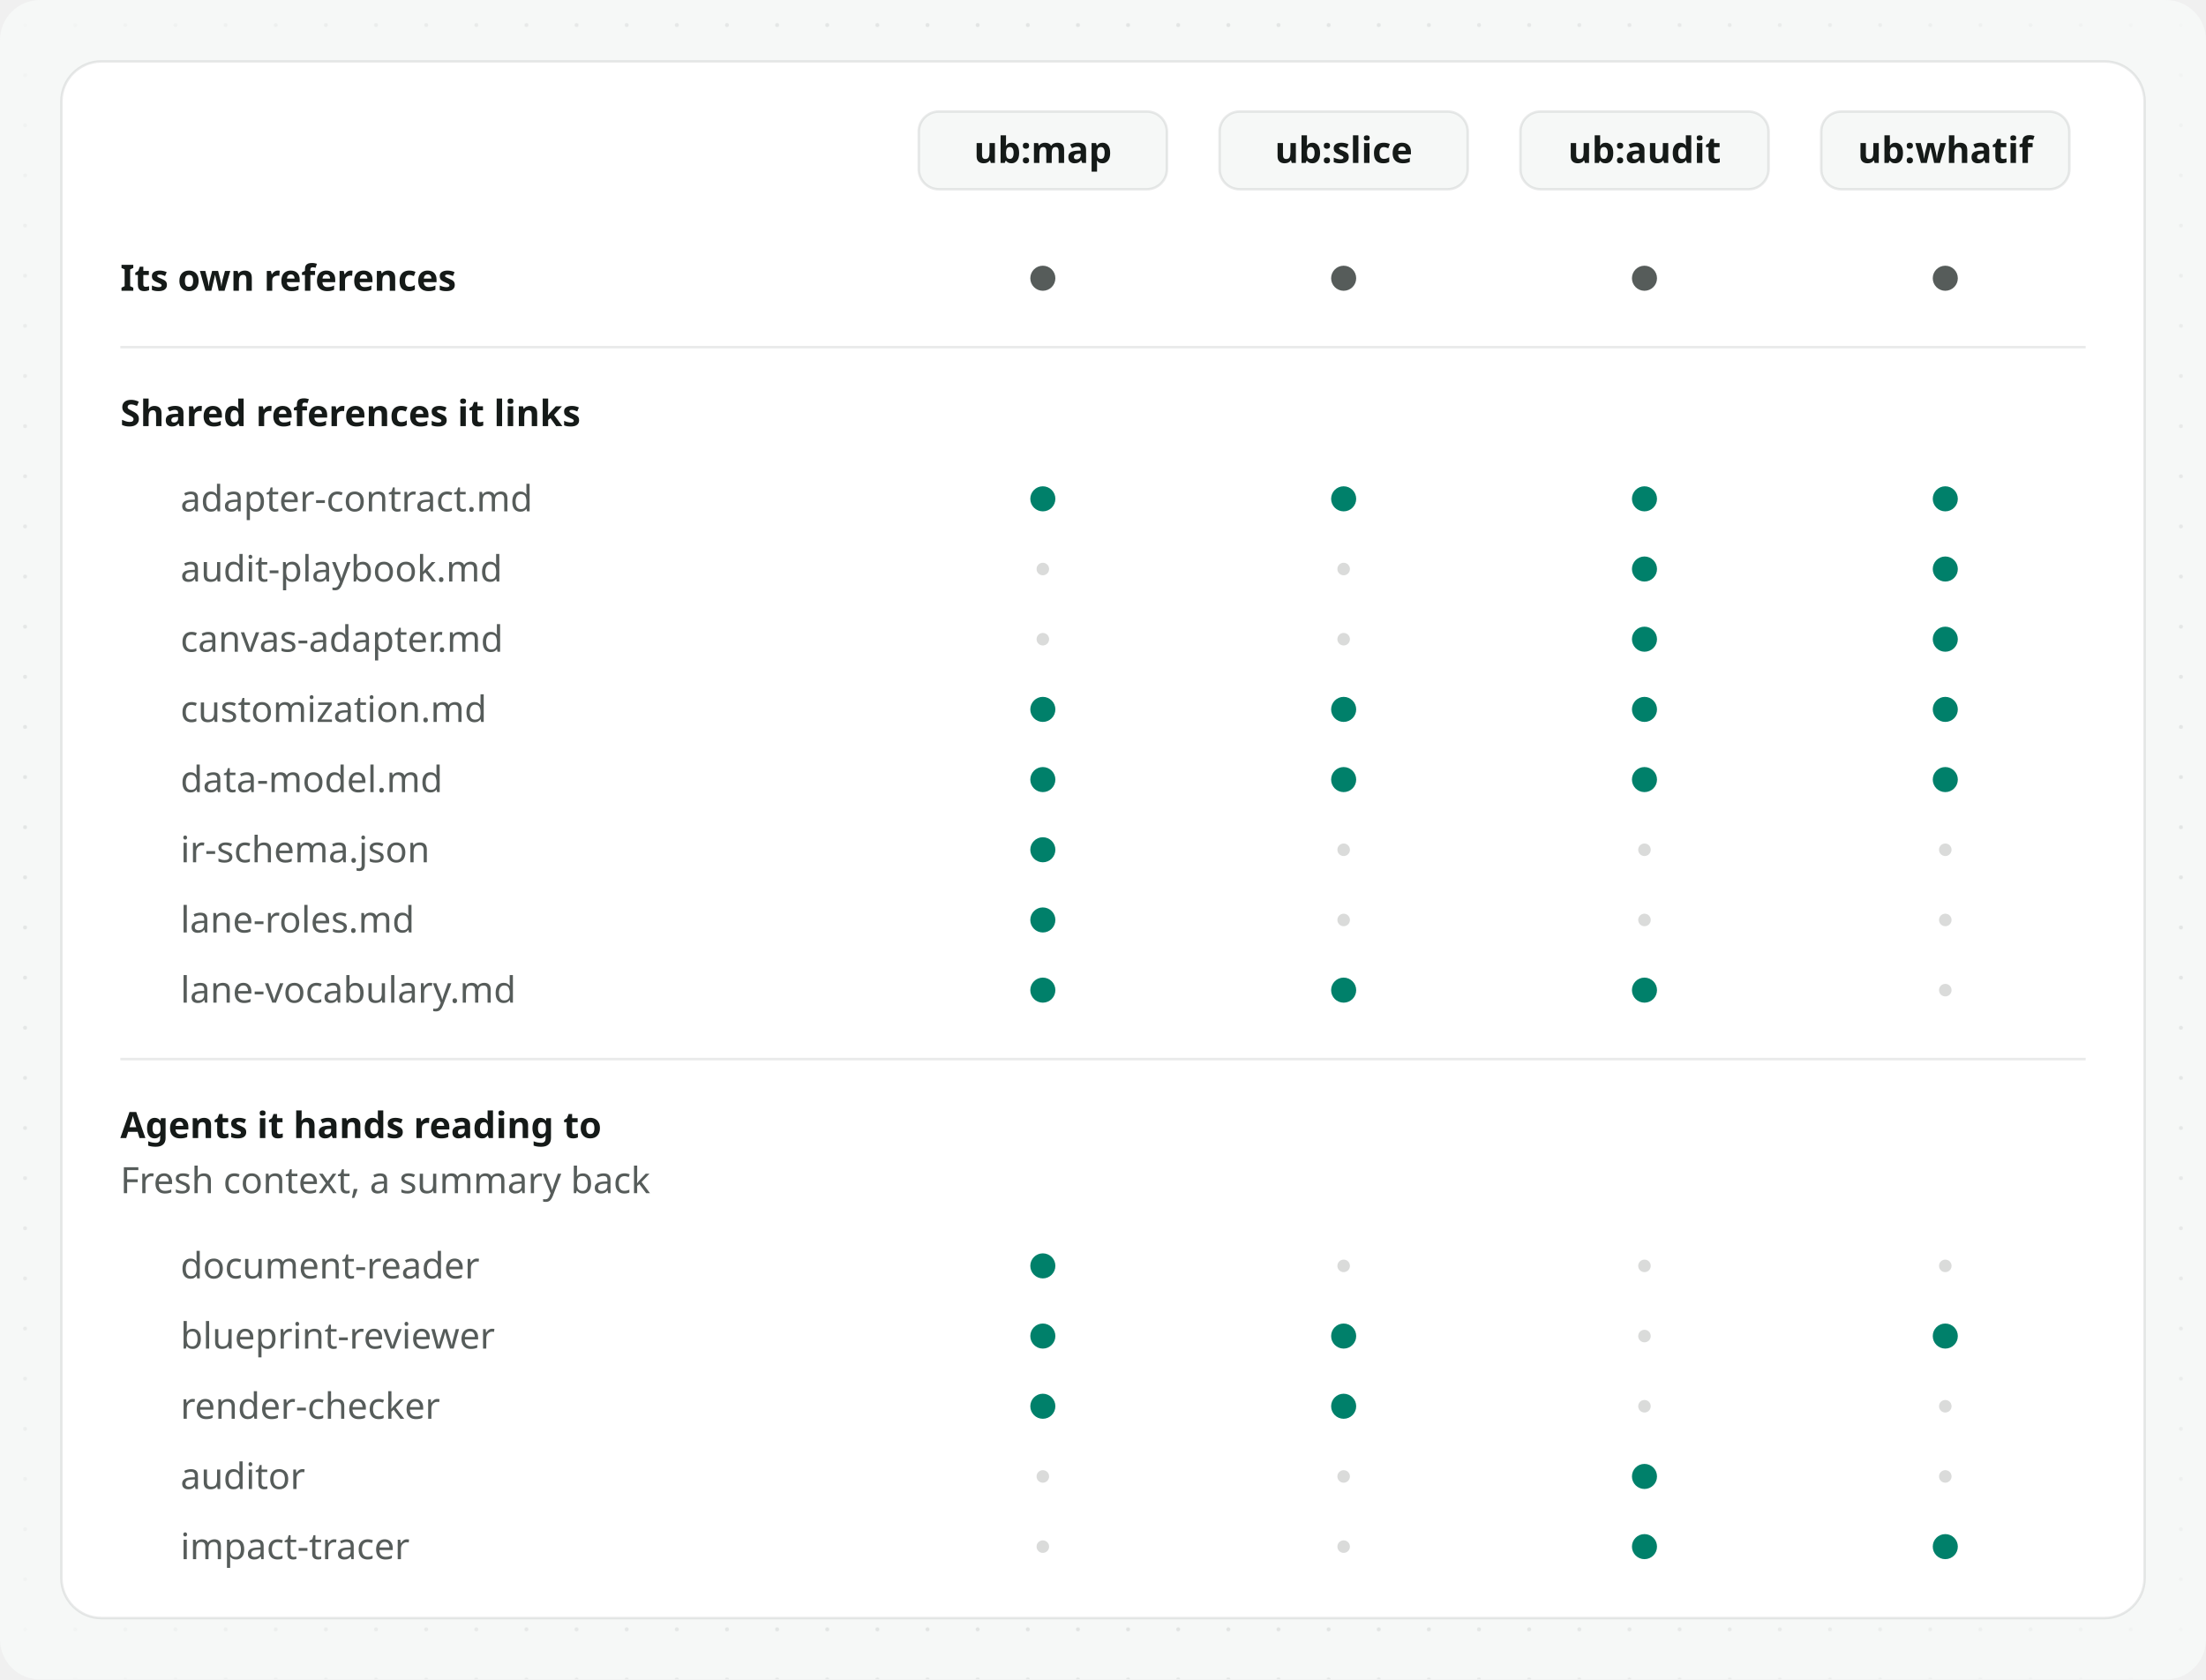
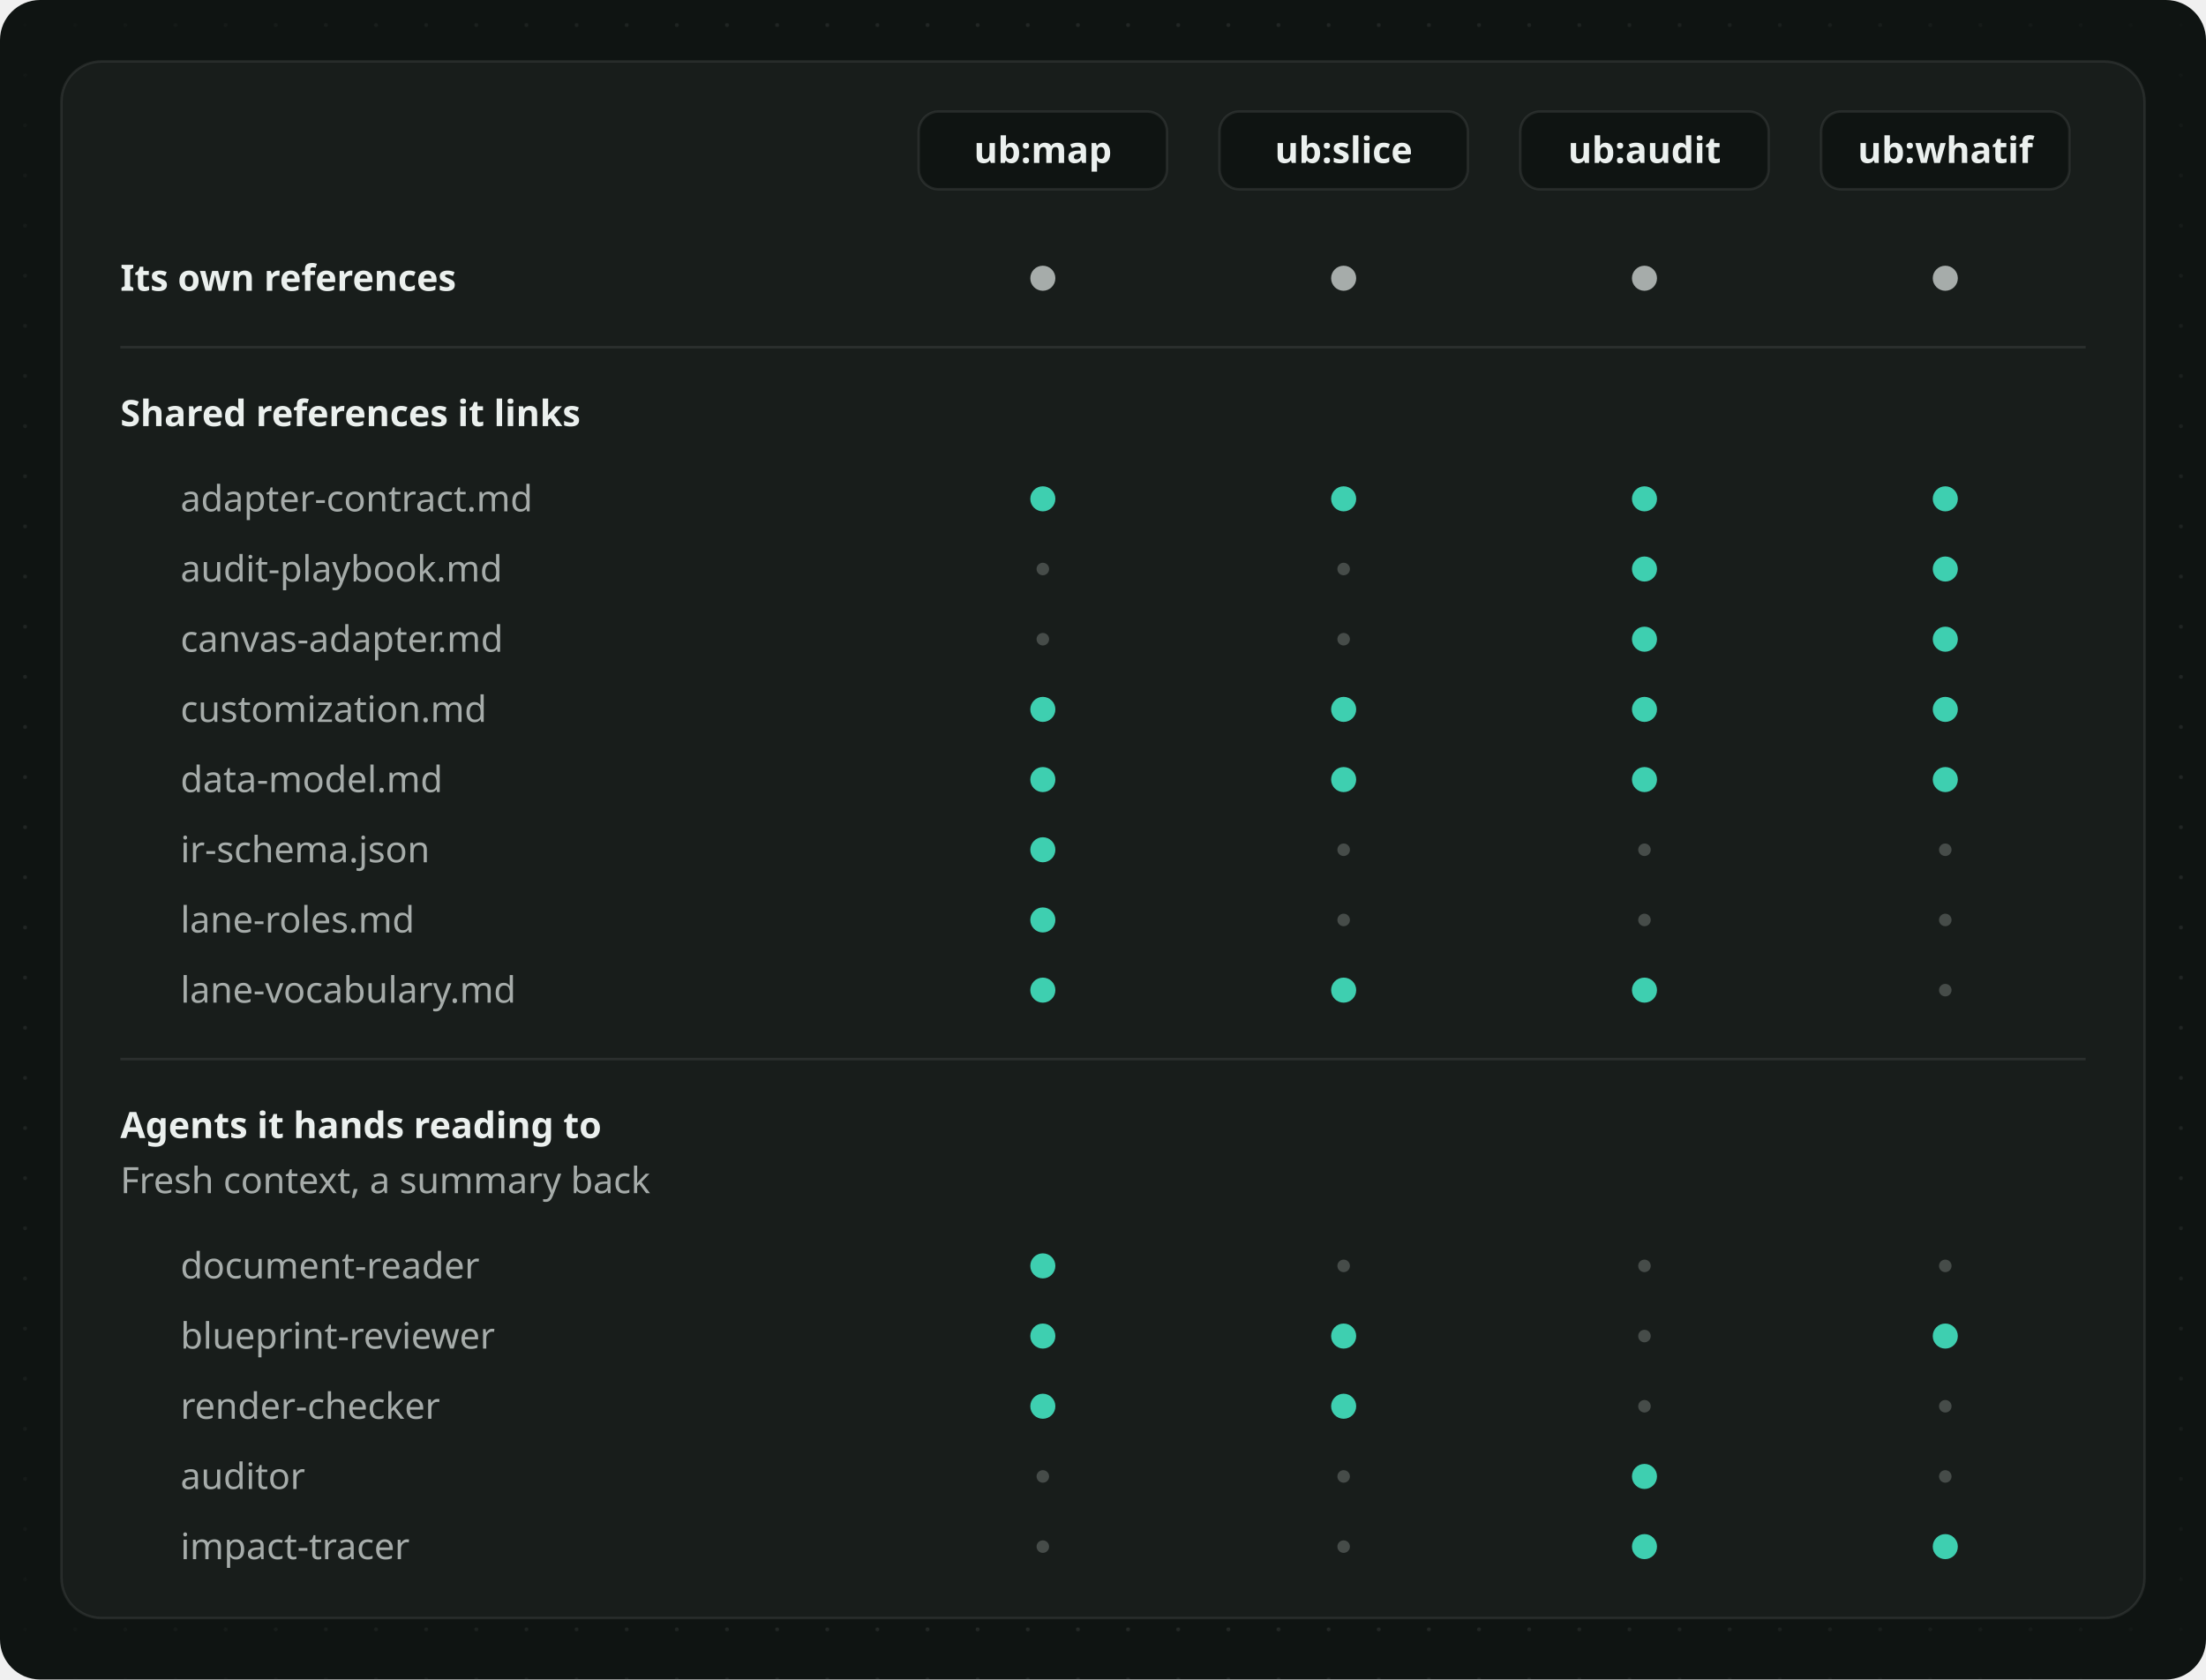
<svg xmlns="http://www.w3.org/2000/svg" viewBox="0 0 880 670" font-family="'Ubuntu Sans', system-ui, sans-serif">
  <style>
-     .plate { fill: #f6f8f7; }
-     .dot { fill: #151a18; fill-opacity: 0.17; }
-     .card { fill: #ffffff; stroke: #151a18; stroke-opacity: 0.09; }
-     .well { fill: #f6f8f7; stroke: #151a18; stroke-opacity: 0.09; }
-     .well-focus { stroke: #00806a; stroke-opacity: 1; stroke-width: 1.5; }
-     .title { font-size: 15px; font-weight: 600; fill: #151a18; }
-     .label { font-size: 14.5px; fill: #565c5a; }
-     .label-teal { font-size: 14.5px; font-weight: 600; fill: #00806a; }
-     .strong { font-size: 14.5px; font-weight: 600; fill: #151a18; }
-     .num { font-size: 14.5px; font-weight: 600; fill: #ffffff; }
-     .axis { stroke: #151a18; stroke-opacity: 0.09; }
-     .line { stroke: #565c5a; stroke-width: 1.25; }
-     .flow { stroke: #565c5a; stroke-width: 1.5; fill: none; }
-     .flow-head { fill: #565c5a; }
-     .trace { stroke: #00806a; stroke-width: 1.5; fill: none; }
-     .trace-head { fill: #00806a; }
-     .zoom { stroke: #00806a; stroke-width: 1; stroke-opacity: 0.55; fill: none; }
-     .skel { fill: #151a18; fill-opacity: 0.16; }
-     .skel-teal { fill: #00806a; }
-     .cell { stroke: #151a18; stroke-opacity: 0.09; }
-     .cell-focus { stroke: #00806a; stroke-opacity: 1; stroke-width: 1.5; }
-     .hit { fill: #00806a; }
-     .tick { fill: #565c5a; }
-     .miss { fill: #151a18; fill-opacity: 0.16; }
-     .badge { fill: #00806a; stroke: #ffffff; stroke-width: 2; }
+     .plate { fill: #0f1412; }
+     .dot { fill: #ebf0ee; fill-opacity: 0.17; }
+     .card { fill: #181d1b; stroke: #ebf0ee; stroke-opacity: 0.09; }
+     .well { fill: #0f1412; stroke: #ebf0ee; stroke-opacity: 0.09; }
+     .well-focus { stroke: #3ecfb0; stroke-opacity: 1; stroke-width: 1.5; }
+     .title { font-size: 15px; font-weight: 600; fill: #ebf0ee; }
+     .label { font-size: 14.5px; fill: #a6acaa; }
+     .label-teal { font-size: 14.5px; font-weight: 600; fill: #3ecfb0; }
+     .strong { font-size: 14.5px; font-weight: 600; fill: #ebf0ee; }
+     .num { font-size: 14.5px; font-weight: 600; fill: #0f1412; }
+     .axis { stroke: #ebf0ee; stroke-opacity: 0.09; }
+     .line { stroke: #a6acaa; stroke-width: 1.25; }
+     .flow { stroke: #a6acaa; stroke-width: 1.5; fill: none; }
+     .flow-head { fill: #a6acaa; }
+     .trace { stroke: #3ecfb0; stroke-width: 1.5; fill: none; }
+     .trace-head { fill: #3ecfb0; }
+     .zoom { stroke: #3ecfb0; stroke-width: 1; stroke-opacity: 0.55; fill: none; }
+     .skel { fill: #ebf0ee; fill-opacity: 0.22; }
+     .skel-teal { fill: #3ecfb0; }
+     .cell { stroke: #ebf0ee; stroke-opacity: 0.09; }
+     .cell-focus { stroke: #3ecfb0; stroke-opacity: 1; stroke-width: 1.5; }
+     .hit { fill: #3ecfb0; }
+     .tick { fill: #a6acaa; }
+     .miss { fill: #ebf0ee; fill-opacity: 0.22; }
+     .badge { fill: #3ecfb0; stroke: #181d1b; stroke-width: 2; }
    .faded { opacity: 0.4; }
-     .lane-c { fill: #e8f3ed; } .sq-c { fill: #cfe6d9; }
-     .lane-f { fill: #fdf1e3; } .sq-f { fill: #f6e0bd; }
-     .lane-b { fill: #fbe9f0; } .sq-b { fill: #f2cfdf; }
-     .lane-s { fill: #ecebf5; } .sq-s { fill: #d9d6ec; }
+     .lane-c { fill: #16302a; } .sq-c { fill: #235043; }
+     .lane-f { fill: #35290f; } .sq-f { fill: #5a451c; }
+     .lane-b { fill: #371b27; } .sq-b { fill: #5a2d40; }
+     .lane-s { fill: #24223d; } .sq-s { fill: #3b3866; }
  </style>
  <defs>
    <pattern id="grid" width="20" height="20" patternUnits="userSpaceOnUse">
      <circle class="dot" cx="10" cy="10" r="0.8" />
    </pattern>
    <radialGradient id="fade" cx="50%" cy="50%" r="70%">
      <stop offset="0.35" stop-color="#fff" />
      <stop offset="1" stop-color="#000" />
    </radialGradient>
    <mask id="fadeMask">
      <rect width="880" height="670" fill="url(#fade)" />
    </mask>
    <marker id="headMuted" markerWidth="8" markerHeight="8" refX="6" refY="4" orient="auto" markerUnits="userSpaceOnUse">
      <path class="flow-head" d="M0,0.5 L7,4 L0,7.5 Z" />
    </marker>
    <marker id="headTeal" markerWidth="8" markerHeight="8" refX="6" refY="4" orient="auto" markerUnits="userSpaceOnUse">
      <path class="trace-head" d="M0,0.5 L7,4 L0,7.5 Z" />
    </marker>
  </defs>
  <rect class="plate" width="880" height="670" rx="16" />
  <rect width="880" height="670" rx="16" fill="url(#grid)" mask="url(#fadeMask)" />
  <rect class="card" x="24.5" y="24.5" width="831" height="621" rx="16" />
  <rect class="well" x="366.5" y="44.5" width="99" height="31" rx="8" />
  <text class="strong" x="416" y="65" text-anchor="middle">ub:map</text>
  <rect class="well" x="486.5" y="44.5" width="99" height="31" rx="8" />
  <text class="strong" x="536" y="65" text-anchor="middle">ub:slice</text>
  <rect class="well" x="606.5" y="44.5" width="99" height="31" rx="8" />
  <text class="strong" x="656" y="65" text-anchor="middle">ub:audit</text>
  <rect class="well" x="726.5" y="44.5" width="99" height="31" rx="8" />
  <text class="strong" x="776" y="65" text-anchor="middle">ub:whatif</text>
  <text class="strong" x="48" y="116">Its own references</text>
  <circle class="tick" cx="416" cy="111" r="5" />
  <circle class="tick" cx="536" cy="111" r="5" />
  <circle class="tick" cx="656" cy="111" r="5" />
  <circle class="tick" cx="776" cy="111" r="5" />
  <line class="axis" x1="48" y1="138.5" x2="832" y2="138.5" />
  <text class="strong" x="48" y="170">Shared references it links</text>
  <text class="label" x="72" y="204">adapter-contract.md</text>
  <circle class="hit" cx="416" cy="199" r="5" />
  <circle class="hit" cx="536" cy="199" r="5" />
  <circle class="hit" cx="656" cy="199" r="5" />
  <circle class="hit" cx="776" cy="199" r="5" />
  <text class="label" x="72" y="232">audit-playbook.md</text>
  <circle class="miss" cx="416" cy="227" r="2.5" />
  <circle class="miss" cx="536" cy="227" r="2.5" />
  <circle class="hit" cx="656" cy="227" r="5" />
  <circle class="hit" cx="776" cy="227" r="5" />
  <text class="label" x="72" y="260">canvas-adapter.md</text>
  <circle class="miss" cx="416" cy="255" r="2.5" />
  <circle class="miss" cx="536" cy="255" r="2.5" />
  <circle class="hit" cx="656" cy="255" r="5" />
  <circle class="hit" cx="776" cy="255" r="5" />
  <text class="label" x="72" y="288">customization.md</text>
  <circle class="hit" cx="416" cy="283" r="5" />
  <circle class="hit" cx="536" cy="283" r="5" />
  <circle class="hit" cx="656" cy="283" r="5" />
  <circle class="hit" cx="776" cy="283" r="5" />
  <text class="label" x="72" y="316">data-model.md</text>
  <circle class="hit" cx="416" cy="311" r="5" />
  <circle class="hit" cx="536" cy="311" r="5" />
  <circle class="hit" cx="656" cy="311" r="5" />
  <circle class="hit" cx="776" cy="311" r="5" />
  <text class="label" x="72" y="344">ir-schema.json</text>
  <circle class="hit" cx="416" cy="339" r="5" />
  <circle class="miss" cx="536" cy="339" r="2.5" />
  <circle class="miss" cx="656" cy="339" r="2.5" />
  <circle class="miss" cx="776" cy="339" r="2.5" />
  <text class="label" x="72" y="372">lane-roles.md</text>
  <circle class="hit" cx="416" cy="367" r="5" />
  <circle class="miss" cx="536" cy="367" r="2.5" />
  <circle class="miss" cx="656" cy="367" r="2.5" />
  <circle class="miss" cx="776" cy="367" r="2.5" />
  <text class="label" x="72" y="400">lane-vocabulary.md</text>
  <circle class="hit" cx="416" cy="395" r="5" />
  <circle class="hit" cx="536" cy="395" r="5" />
  <circle class="hit" cx="656" cy="395" r="5" />
  <circle class="miss" cx="776" cy="395" r="2.5" />
  <line class="axis" x1="48" y1="422.5" x2="832" y2="422.5" />
  <text class="strong" x="48" y="454">Agents it hands reading to</text>
  <text class="label" x="48" y="476">Fresh context, a summary back</text>
  <text class="label" x="72" y="510">document-reader</text>
  <circle class="hit" cx="416" cy="505" r="5" />
  <circle class="miss" cx="536" cy="505" r="2.5" />
  <circle class="miss" cx="656" cy="505" r="2.5" />
  <circle class="miss" cx="776" cy="505" r="2.5" />
  <text class="label" x="72" y="538">blueprint-reviewer</text>
  <circle class="hit" cx="416" cy="533" r="5" />
  <circle class="hit" cx="536" cy="533" r="5" />
  <circle class="miss" cx="656" cy="533" r="2.5" />
  <circle class="hit" cx="776" cy="533" r="5" />
  <text class="label" x="72" y="566">render-checker</text>
  <circle class="hit" cx="416" cy="561" r="5" />
  <circle class="hit" cx="536" cy="561" r="5" />
  <circle class="miss" cx="656" cy="561" r="2.5" />
  <circle class="miss" cx="776" cy="561" r="2.5" />
  <text class="label" x="72" y="594">auditor</text>
  <circle class="miss" cx="416" cy="589" r="2.5" />
  <circle class="miss" cx="536" cy="589" r="2.5" />
  <circle class="hit" cx="656" cy="589" r="5" />
  <circle class="miss" cx="776" cy="589" r="2.5" />
  <text class="label" x="72" y="622">impact-tracer</text>
  <circle class="miss" cx="416" cy="617" r="2.5" />
  <circle class="miss" cx="536" cy="617" r="2.5" />
  <circle class="hit" cx="656" cy="617" r="5" />
  <circle class="hit" cx="776" cy="617" r="5" />
</svg>
